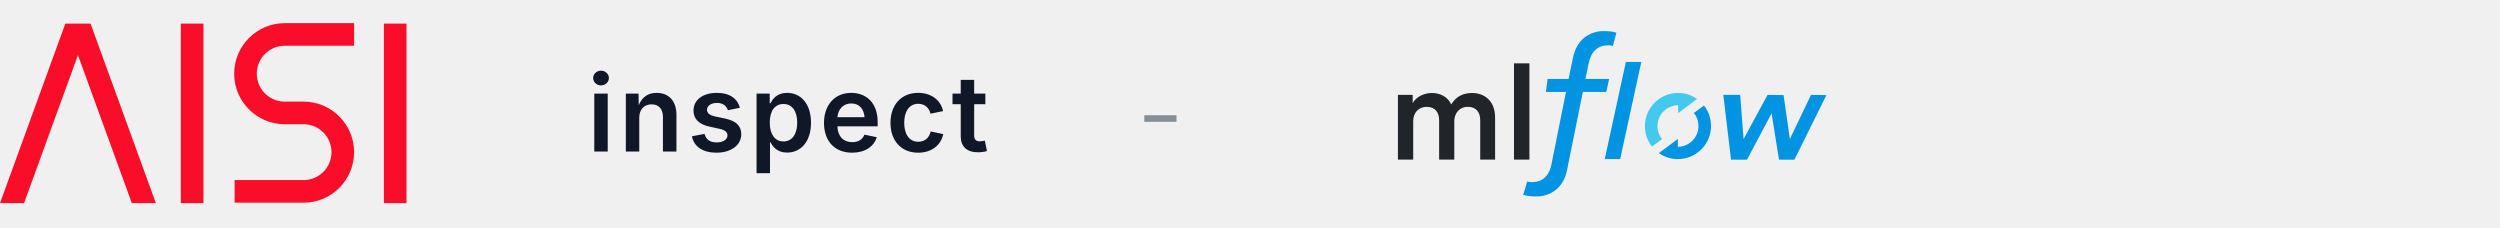
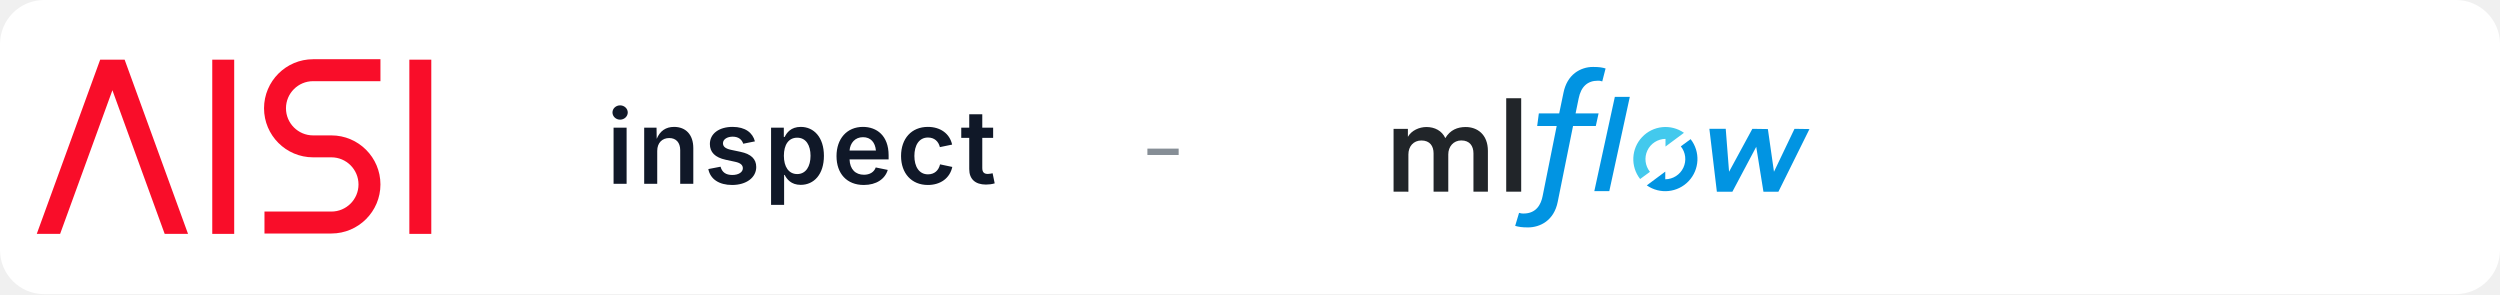
- <svg xmlns="http://www.w3.org/2000/svg" viewBox="0 0 660 60">
-   <g transform="translate(0, 6) scale(1)">
+ <svg xmlns="http://www.w3.org/2000/svg" viewBox="0 0 680 80">
+   <rect x="0" y="0" width="680" height="80" rx="12" fill="#ffffff" />
+   <g transform="translate(10, 16) scale(1)">
    <svg width="143" height="48" viewBox="0 0 143 48" fill="none">
      <path d="M53.702 0.23H47.734V47.616H53.702V0.23Z" fill="#F90D29" />
      <path d="M107.312 0.23H101.344V47.616H107.312V0.23Z" fill="#F90D29" />
      <path d="M41.146 47.617H34.794L20.575 8.542L6.352 47.617H0L17.247 0.232H23.9L41.146 47.617Z" fill="#F90D29" />
      <path d="M80.139 47.512H61.937V41.544H80.139C84.205 41.544 87.513 38.236 87.513 34.171C87.513 30.105 84.205 26.794 80.139 26.794H75.159C67.802 26.794 61.818 20.809 61.818 13.453C61.818 6.096 67.802 0.111 75.159 0.111H93.481V6.079H75.159C71.093 6.079 67.785 9.387 67.785 13.453C67.785 17.519 71.093 20.827 75.159 20.827H80.139C87.496 20.827 93.48 26.812 93.48 34.168C93.48 41.524 87.496 47.512 80.139 47.512Z" fill="#F90D29" />
    </svg>
  </g>
-   <text x="155" y="40" font-family="system-ui, -apple-system, sans-serif" font-size="28" font-weight="600" fill="#101828" letter-spacing="1">inspect</text>
-   <text x="300" y="40" font-family="system-ui, -apple-system, sans-serif" font-size="28" font-weight="300" fill="#868e96">-</text>
-   <g transform="translate(320, 8)">
+   <text x="165" y="50" font-family="system-ui, -apple-system, sans-serif" font-size="28" font-weight="600" fill="#101828" letter-spacing="1">inspect</text>
+   <text x="310" y="50" font-family="system-ui, -apple-system, sans-serif" font-size="28" font-weight="300" fill="#868e96">-</text>
+   <g transform="translate(330, 18)">
    <svg width="218" height="44" viewBox="0 0 109 40" fill="none">
      <path d="M0 31.032V15.502H3.543V17.47C4.436 15.876 6.383 15.045 8.136 15.045C10.178 15.045 11.964 15.971 12.794 17.79C14.01 15.747 15.828 15.045 17.837 15.045C20.647 15.045 23.326 16.832 23.326 20.949V31.032H19.753V21.554C19.753 19.736 18.827 18.364 16.752 18.364C14.806 18.364 13.529 19.895 13.529 21.809V31.03H9.893V21.554C9.893 19.768 8.995 18.373 6.89 18.373C4.913 18.373 3.667 19.841 3.667 21.818V31.039Z" fill="#212529" />
      <path d="M27.855 31.032V7.929H31.558V31.032Z" fill="#212529" />
      <path d="M30.071 39.487C30.903 39.719 31.652 39.87 33.24 39.87C36.193 39.87 39.676 38.205 40.593 33.531L44.379 14.792H50.008L50.695 11.675H45.009L45.774 7.95C46.36 5.058 47.96 3.592 50.528 3.592C51.196 3.592 51.009 3.65 51.604 3.763L52.427 0.57C51.634 0.333 50.924 0.191 49.378 0.191C47.745 0.167 46.151 0.689 44.85 1.675C43.409 2.789 42.457 4.425 42.023 6.538L40.957 11.675H35.923L35.512 14.794H40.335L36.859 32.121C36.477 34.086 35.359 36.436 32.151 36.436C31.424 36.436 31.688 36.381 31.03 36.274Z" fill="#0194E2" />
      <path d="M53.342 30.905H49.64L54.714 7.596H58.415Z" fill="#0194E2" />
      <path d="M71.807 16.477C68.576 14.216 64.178 14.661 61.465 17.522C58.752 20.383 58.542 24.798 60.97 27.904L63.395 26.124C62.191 24.631 61.947 22.581 62.766 20.847C63.584 19.113 65.322 17.999 67.24 17.979V19.874Z" fill="#43C9ED" />
      <path d="M62.618 29.472C65.848 31.732 70.247 31.288 72.96 28.427C75.673 25.566 75.883 21.15 73.454 18.044L71.029 19.824C72.233 21.317 72.478 23.367 71.659 25.101C70.84 26.836 69.102 27.95 67.184 27.969V26.075Z" fill="#0194E2" />
      <path d="M78.092 15.493H82.136L82.959 26.105L88.718 15.493L92.557 15.548L94.065 26.105L99.139 15.493L102.84 15.548L95.162 31.041H91.46L89.677 19.935L83.782 31.041H79.943Z" fill="#0194E2" />
    </svg>
  </g>
</svg>
